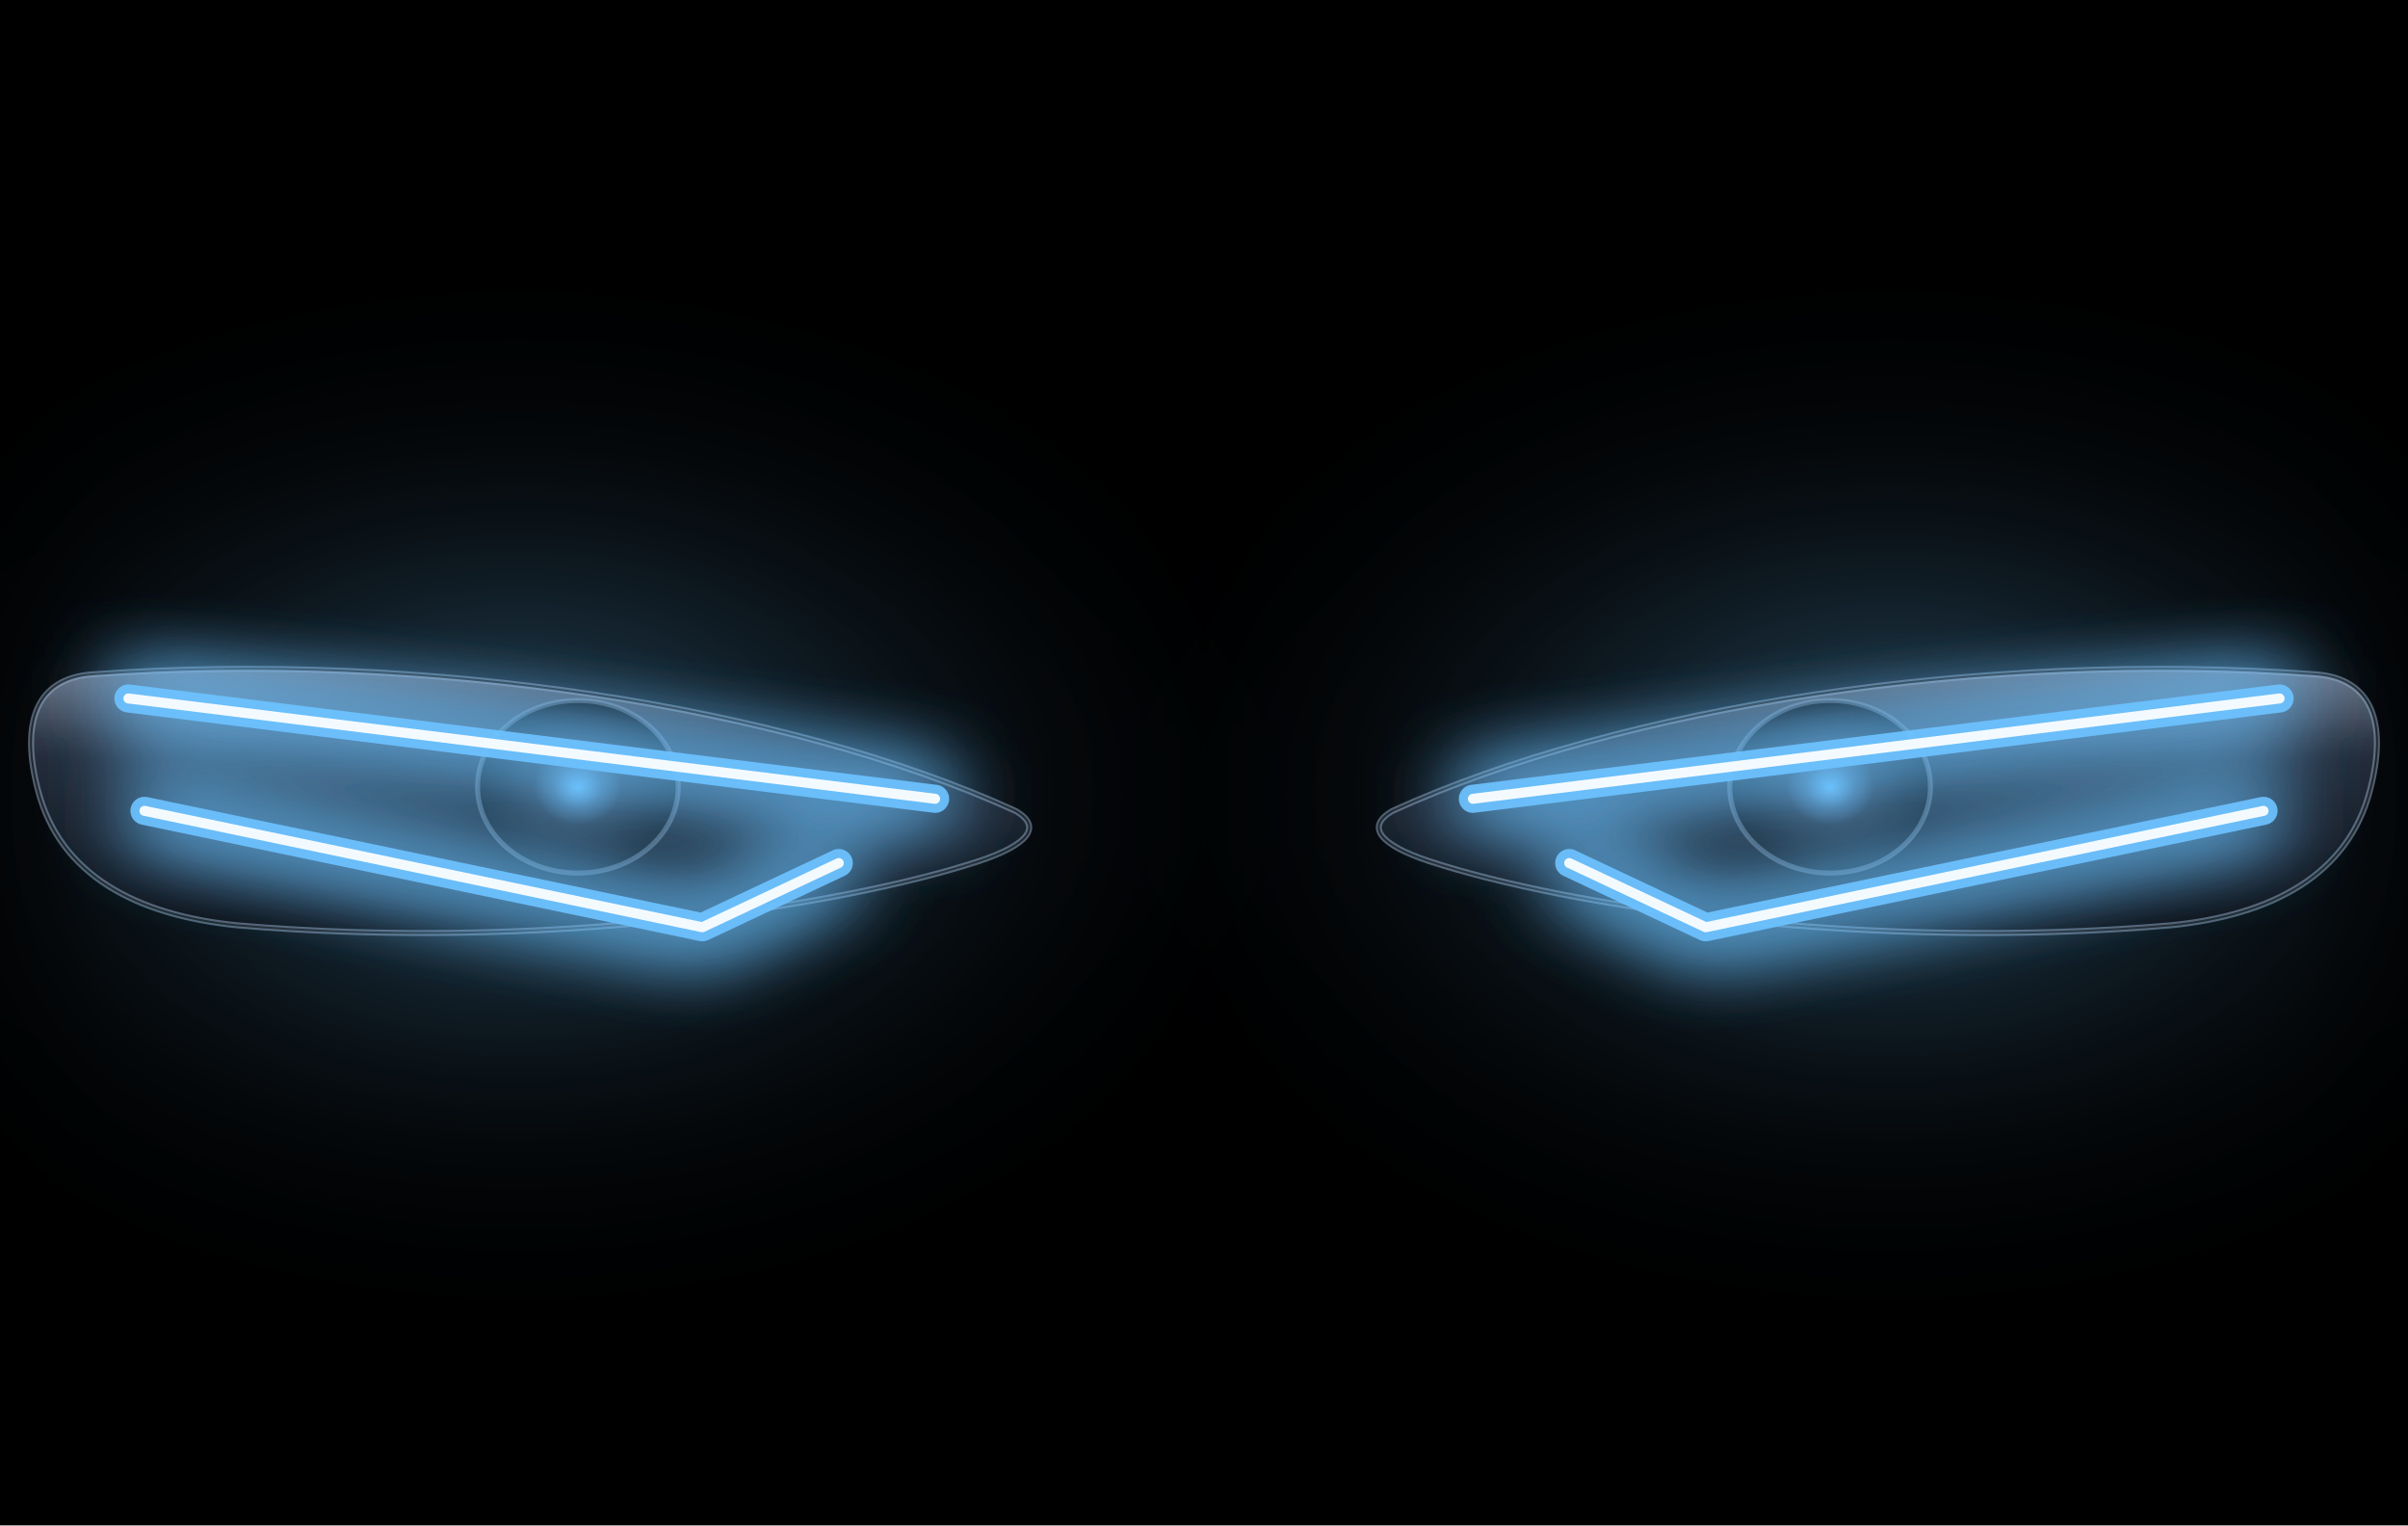
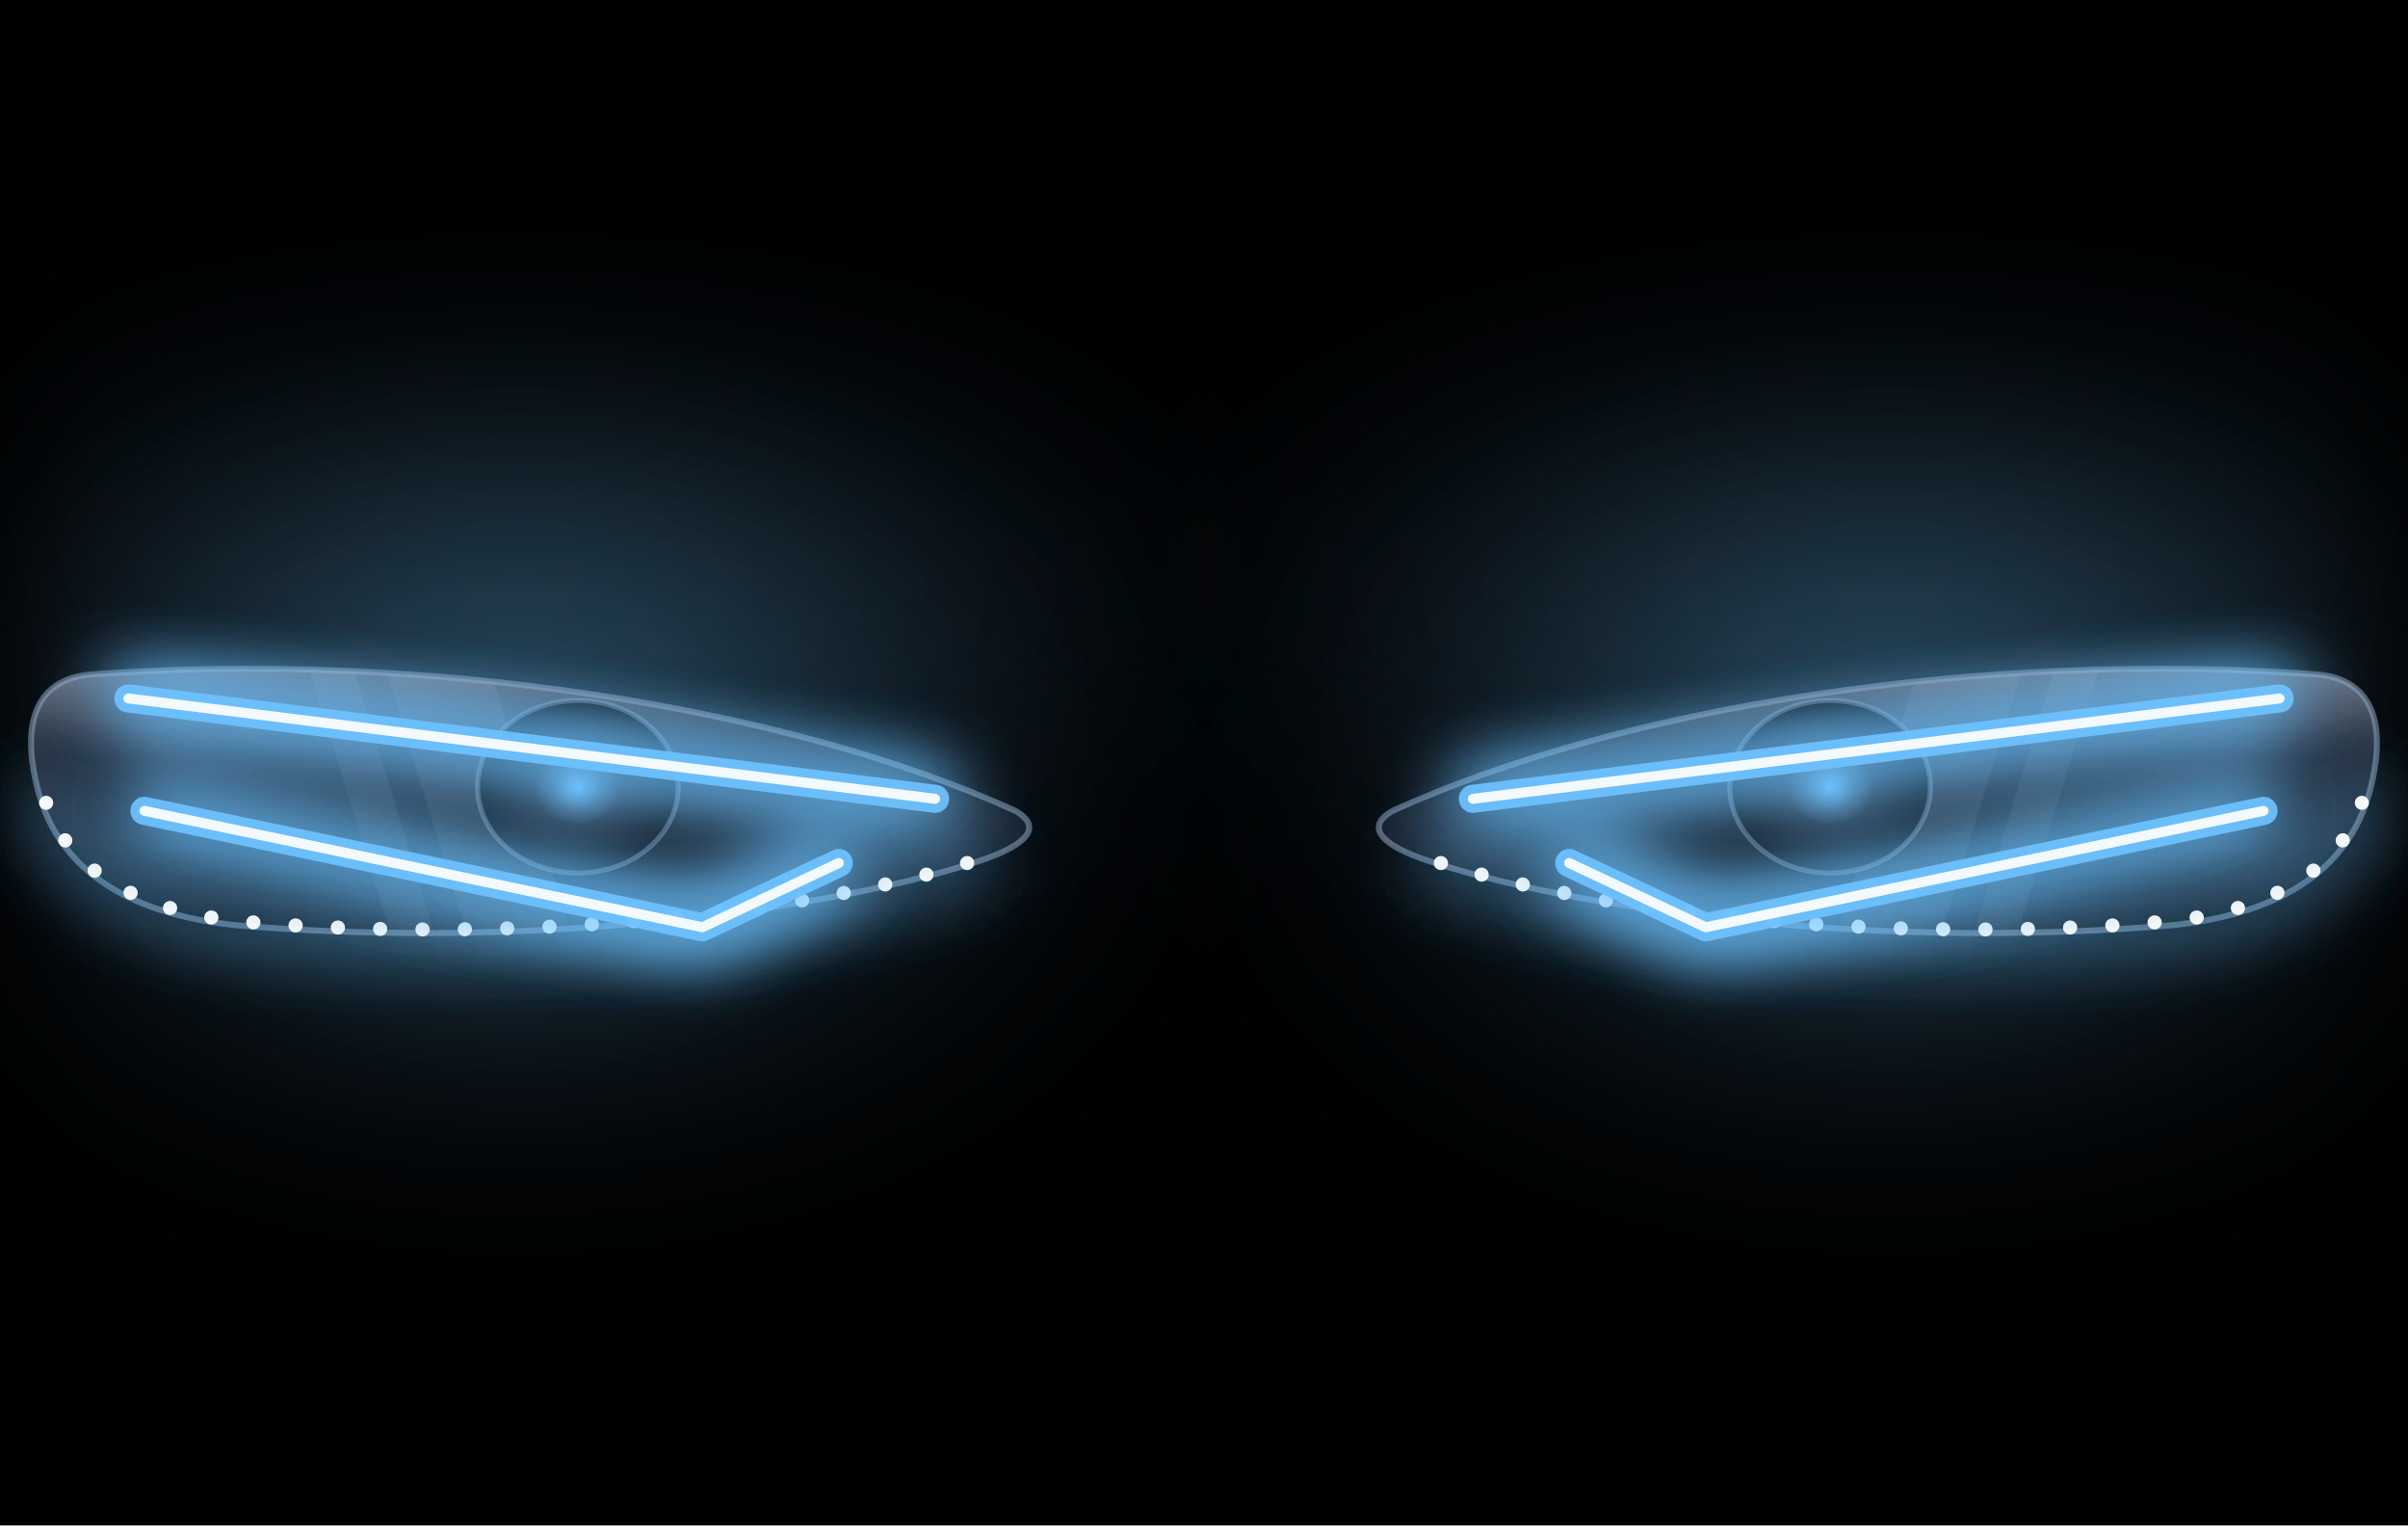
<svg xmlns="http://www.w3.org/2000/svg" viewBox="0 0 1200 760" width="1200" height="760">
  <rect width="1200" height="760" fill="#000" />
  <defs>
+     <clipPath id="bodyclip">
+       <path d="M 612 404 C 726 352 906 324 1072 336 C 1100 338 1108 360 1099 394 C 1088 436 1050 456 1000 461 C 848 474 700 452 630 429 C 606 421 598 412 612 404 Z" />
+     </clipPath>
    <linearGradient id="body" x1="0" y1="0" x2="0" y2="1">
      <stop offset="0" stop-color="#44536b" />
      <stop offset=".25" stop-color="#27303f" />
      <stop offset=".70" stop-color="#151c26" />
      <stop offset="1" stop-color="#090d13" />
    </linearGradient>
    <linearGradient id="sheen" x1="0" y1="0" x2="0" y2="1">
      <stop offset="0" stop-color="#ffffff" stop-opacity=".20" />
      <stop offset=".34" stop-color="#ffffff" stop-opacity="0" />
    </linearGradient>
    <radialGradient id="lens">
      <stop offset="0" stop-color="#3d5068" />
      <stop offset=".70" stop-color="#18202b" />
      <stop offset="1" stop-color="#0b1016" />
    </radialGradient>
    <radialGradient id="bulb">
      <stop offset="0" stop-color="#6cc2ff" stop-opacity=".95" />
      <stop offset=".55" stop-color="#6cc2ff" stop-opacity=".32" />
      <stop offset="1" stop-color="#6cc2ff" stop-opacity="0" />
    </radialGradient>
    <radialGradient id="bloom">
      <stop offset="0" stop-color="#6cc2ff" stop-opacity=".50" />
      <stop offset=".45" stop-color="#6cc2ff" stop-opacity=".16" />
      <stop offset="1" stop-color="#6cc2ff" stop-opacity="0" />
    </radialGradient>
+     <radialGradient id="haze">
+       <stop offset="0" stop-color="#6cc2ff" stop-opacity=".22" />
+       <stop offset="1" stop-color="#6cc2ff" stop-opacity="0" />
+     </radialGradient>
    <filter id="glow" x="-80%" y="-80%" width="260%" height="260%">
-       <feGaussianBlur stdDeviation="20" result="b" />
+       <feGaussianBlur stdDeviation="18" result="b" />
      <feMerge>
        <feMergeNode in="b" />
        <feMergeNode in="b" />
        <feMergeNode in="b" />
      </feMerge>
    </filter>
    <filter id="soft" x="-60%" y="-60%" width="220%" height="220%">
      <feGaussianBlur stdDeviation="55" />
    </filter>
  </defs>
  <g transform="translate(82,0)">
    <ellipse cx="860" cy="396" rx="330" ry="190" fill="url(#bloom)" filter="url(#soft)" />
+     <ellipse cx="860" cy="292" rx="379" ry="133" fill="url(#haze)" filter="url(#soft)" />
    <path d="M 612 404 C 726 352 906 324 1072 336 C 1100 338 1108 360 1099 394 C 1088 436 1050 456 1000 461 C 848 474 700 452 630 429 C 606 421 598 412 612 404 Z" fill="url(#body)" />
    <path d="M 612 404 C 726 352 906 324 1072 336 C 1100 338 1108 360 1099 394 C 1088 436 1050 456 1000 461 C 848 474 700 452 630 429 C 606 421 598 412 612 404 Z" fill="url(#sheen)" />
+     <g clip-path="url(#bodyclip)">
+       <path d="M 884 300 L 936 300 L 876 496 L 824 496 ZM 952 300 L 974 300 L 914 496 L 892 496 Z" fill="#ffffff" opacity=".07" />
+     </g>
    <path d="M 612 404 C 726 352 906 324 1072 336 C 1100 338 1108 360 1099 394 C 1088 436 1050 456 1000 461 C 848 474 700 452 630 429 C 606 421 598 412 612 404 Z" fill="none" stroke="#8ea4bd" stroke-width="3" opacity=".55" />
-     <path d="M 612 404 C 726 352 906 324 1072 336 C 1100 338 1108 360 1099 394 C 1088 436 1050 456 1000 461 C 848 474 700 452 630 429 C 606 421 598 412 612 404 Z" fill="none" stroke="#000" stroke-width="1" opacity=".6" />
    <ellipse cx="830" cy="392" rx="50" ry="43" fill="url(#lens)" />
    <ellipse cx="830" cy="392" rx="50" ry="43" fill="none" stroke="#8ea4bd" stroke-width="2.5" opacity=".45" />
    <ellipse cx="830" cy="392" rx="22" ry="19" fill="url(#bulb)" />
+     <g filter="url(#glow)" fill="none" stroke="#6cc2ff" stroke-width="10" stroke-linecap="round" stroke-dasharray="0.1 21">
+       <path d="M 636 430 C 706 452 850 472 999 459 C 1048 454 1084 434 1095 400" />
+     </g>
+     <g fill="none" stroke="#ffffff" stroke-width="7" opacity=".95" stroke-linecap="round" stroke-dasharray="0.1 21">
+       <path d="M 636 430 C 706 452 850 472 999 459 C 1048 454 1084 434 1095 400" />
+     </g>
    <g filter="url(#glow)" fill="none" stroke="#6cc2ff" stroke-width="14" stroke-linecap="round" stroke-linejoin="round">
      <path d="M652 398 L1054 348" />
      <path d="M700 430 L768 462 L1046 404" />
    </g>
    <g fill="none" stroke="#6cc2ff" stroke-width="14" opacity=".92" stroke-linecap="round" stroke-linejoin="round">
      <path d="M652 398 L1054 348" />
      <path d="M700 430 L768 462 L1046 404" />
    </g>
    <g fill="none" stroke="#ffffff" stroke-width="5.0" opacity=".92" stroke-linecap="round" stroke-linejoin="round">
      <path d="M652 398 L1054 348" />
      <path d="M700 430 L768 462 L1046 404" />
    </g>
  </g>
  <g transform="translate(1200,0) scale(-1,1)">
    <g transform="translate(82,0)">
      <ellipse cx="860" cy="396" rx="330" ry="190" fill="url(#bloom)" filter="url(#soft)" />
+       <ellipse cx="860" cy="292" rx="379" ry="133" fill="url(#haze)" filter="url(#soft)" />
      <path d="M 612 404 C 726 352 906 324 1072 336 C 1100 338 1108 360 1099 394 C 1088 436 1050 456 1000 461 C 848 474 700 452 630 429 C 606 421 598 412 612 404 Z" fill="url(#body)" />
      <path d="M 612 404 C 726 352 906 324 1072 336 C 1100 338 1108 360 1099 394 C 1088 436 1050 456 1000 461 C 848 474 700 452 630 429 C 606 421 598 412 612 404 Z" fill="url(#sheen)" />
+       <g clip-path="url(#bodyclip)">
+         <path d="M 884 300 L 936 300 L 876 496 L 824 496 ZM 952 300 L 974 300 L 914 496 L 892 496 Z" fill="#ffffff" opacity=".07" />
+       </g>
      <path d="M 612 404 C 726 352 906 324 1072 336 C 1100 338 1108 360 1099 394 C 1088 436 1050 456 1000 461 C 848 474 700 452 630 429 C 606 421 598 412 612 404 Z" fill="none" stroke="#8ea4bd" stroke-width="3" opacity=".55" />
-       <path d="M 612 404 C 726 352 906 324 1072 336 C 1100 338 1108 360 1099 394 C 1088 436 1050 456 1000 461 C 848 474 700 452 630 429 C 606 421 598 412 612 404 Z" fill="none" stroke="#000" stroke-width="1" opacity=".6" />
      <ellipse cx="830" cy="392" rx="50" ry="43" fill="url(#lens)" />
      <ellipse cx="830" cy="392" rx="50" ry="43" fill="none" stroke="#8ea4bd" stroke-width="2.5" opacity=".45" />
      <ellipse cx="830" cy="392" rx="22" ry="19" fill="url(#bulb)" />
+       <g filter="url(#glow)" fill="none" stroke="#6cc2ff" stroke-width="10" stroke-linecap="round" stroke-dasharray="0.1 21">
+         <path d="M 636 430 C 706 452 850 472 999 459 C 1048 454 1084 434 1095 400" />
+       </g>
+       <g fill="none" stroke="#ffffff" stroke-width="7" opacity=".95" stroke-linecap="round" stroke-dasharray="0.1 21">
+         <path d="M 636 430 C 706 452 850 472 999 459 C 1048 454 1084 434 1095 400" />
+       </g>
      <g filter="url(#glow)" fill="none" stroke="#6cc2ff" stroke-width="14" stroke-linecap="round" stroke-linejoin="round">
        <path d="M652 398 L1054 348" />
        <path d="M700 430 L768 462 L1046 404" />
      </g>
      <g fill="none" stroke="#6cc2ff" stroke-width="14" opacity=".92" stroke-linecap="round" stroke-linejoin="round">
        <path d="M652 398 L1054 348" />
        <path d="M700 430 L768 462 L1046 404" />
      </g>
      <g fill="none" stroke="#ffffff" stroke-width="5.0" opacity=".92" stroke-linecap="round" stroke-linejoin="round">
        <path d="M652 398 L1054 348" />
        <path d="M700 430 L768 462 L1046 404" />
      </g>
    </g>
  </g>
</svg>
